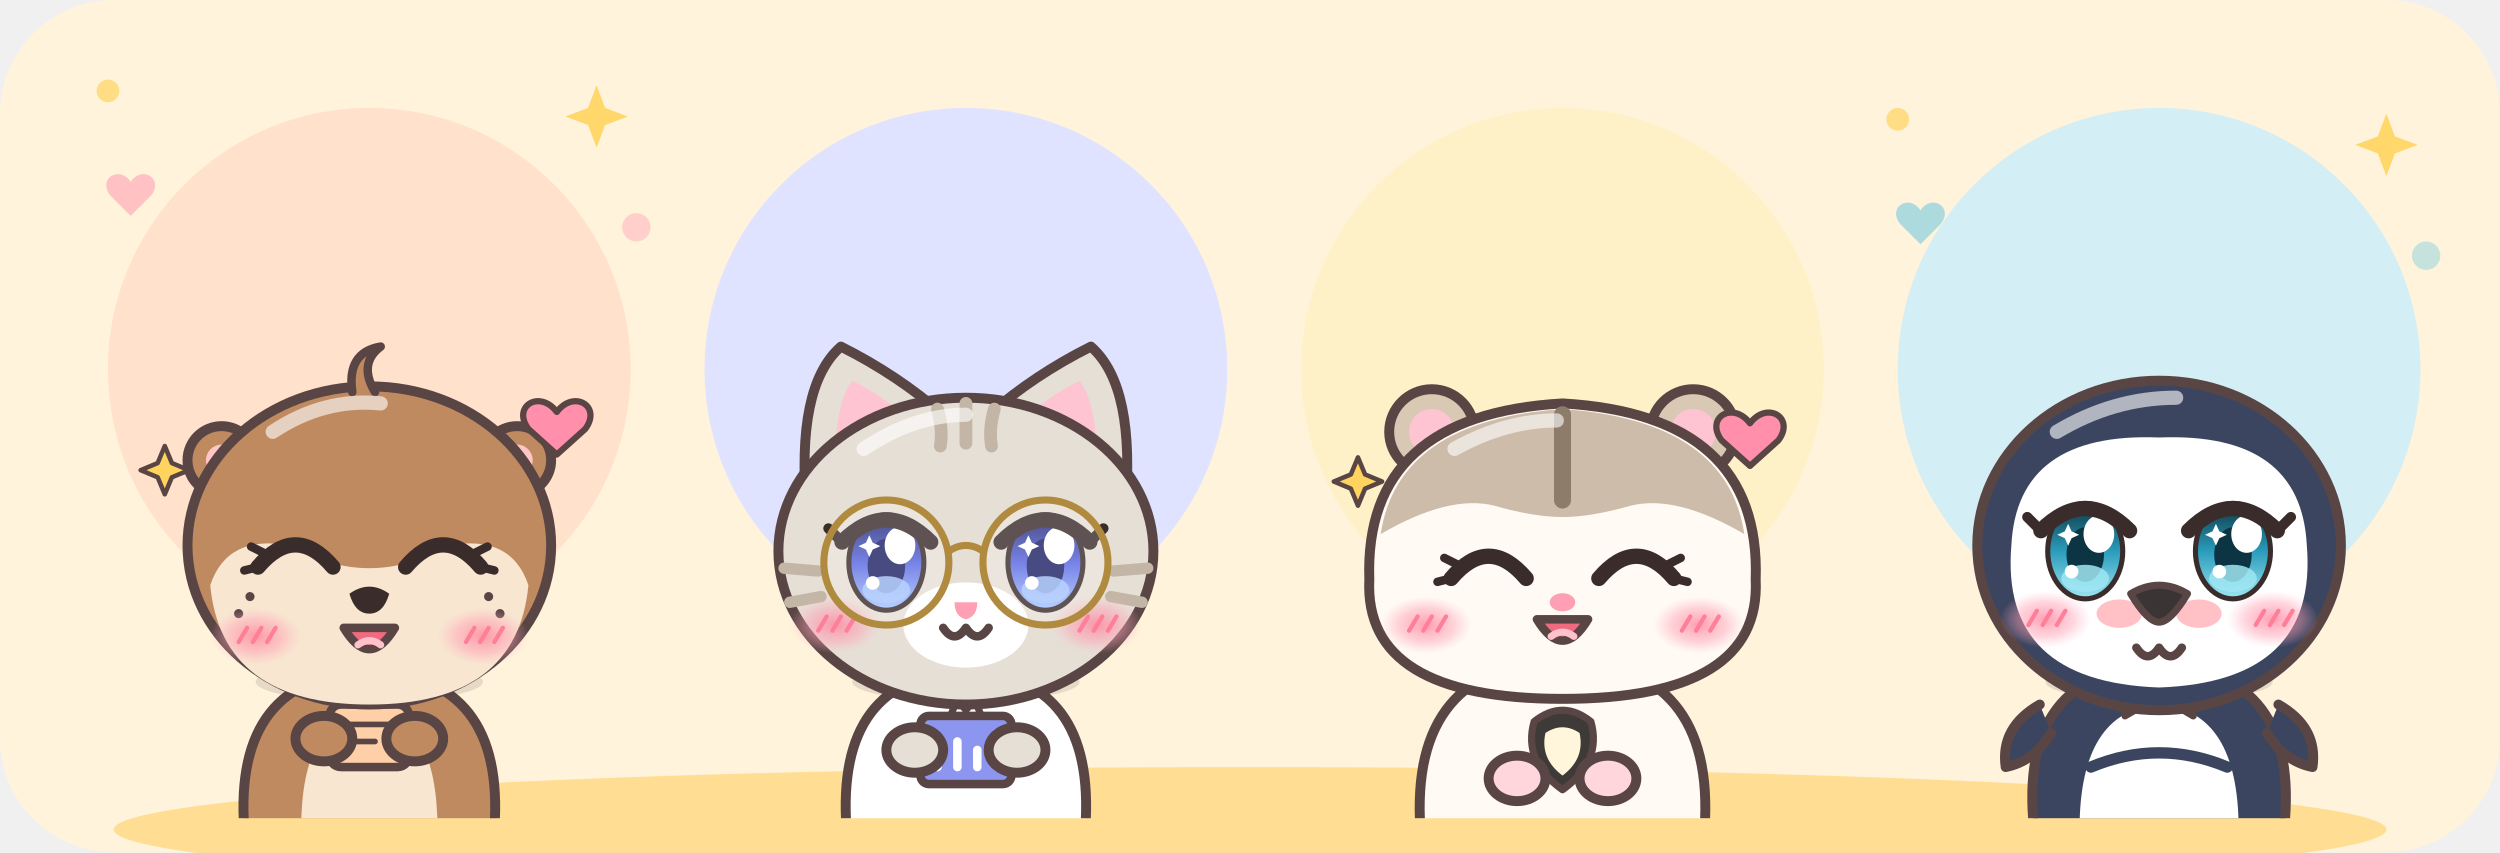
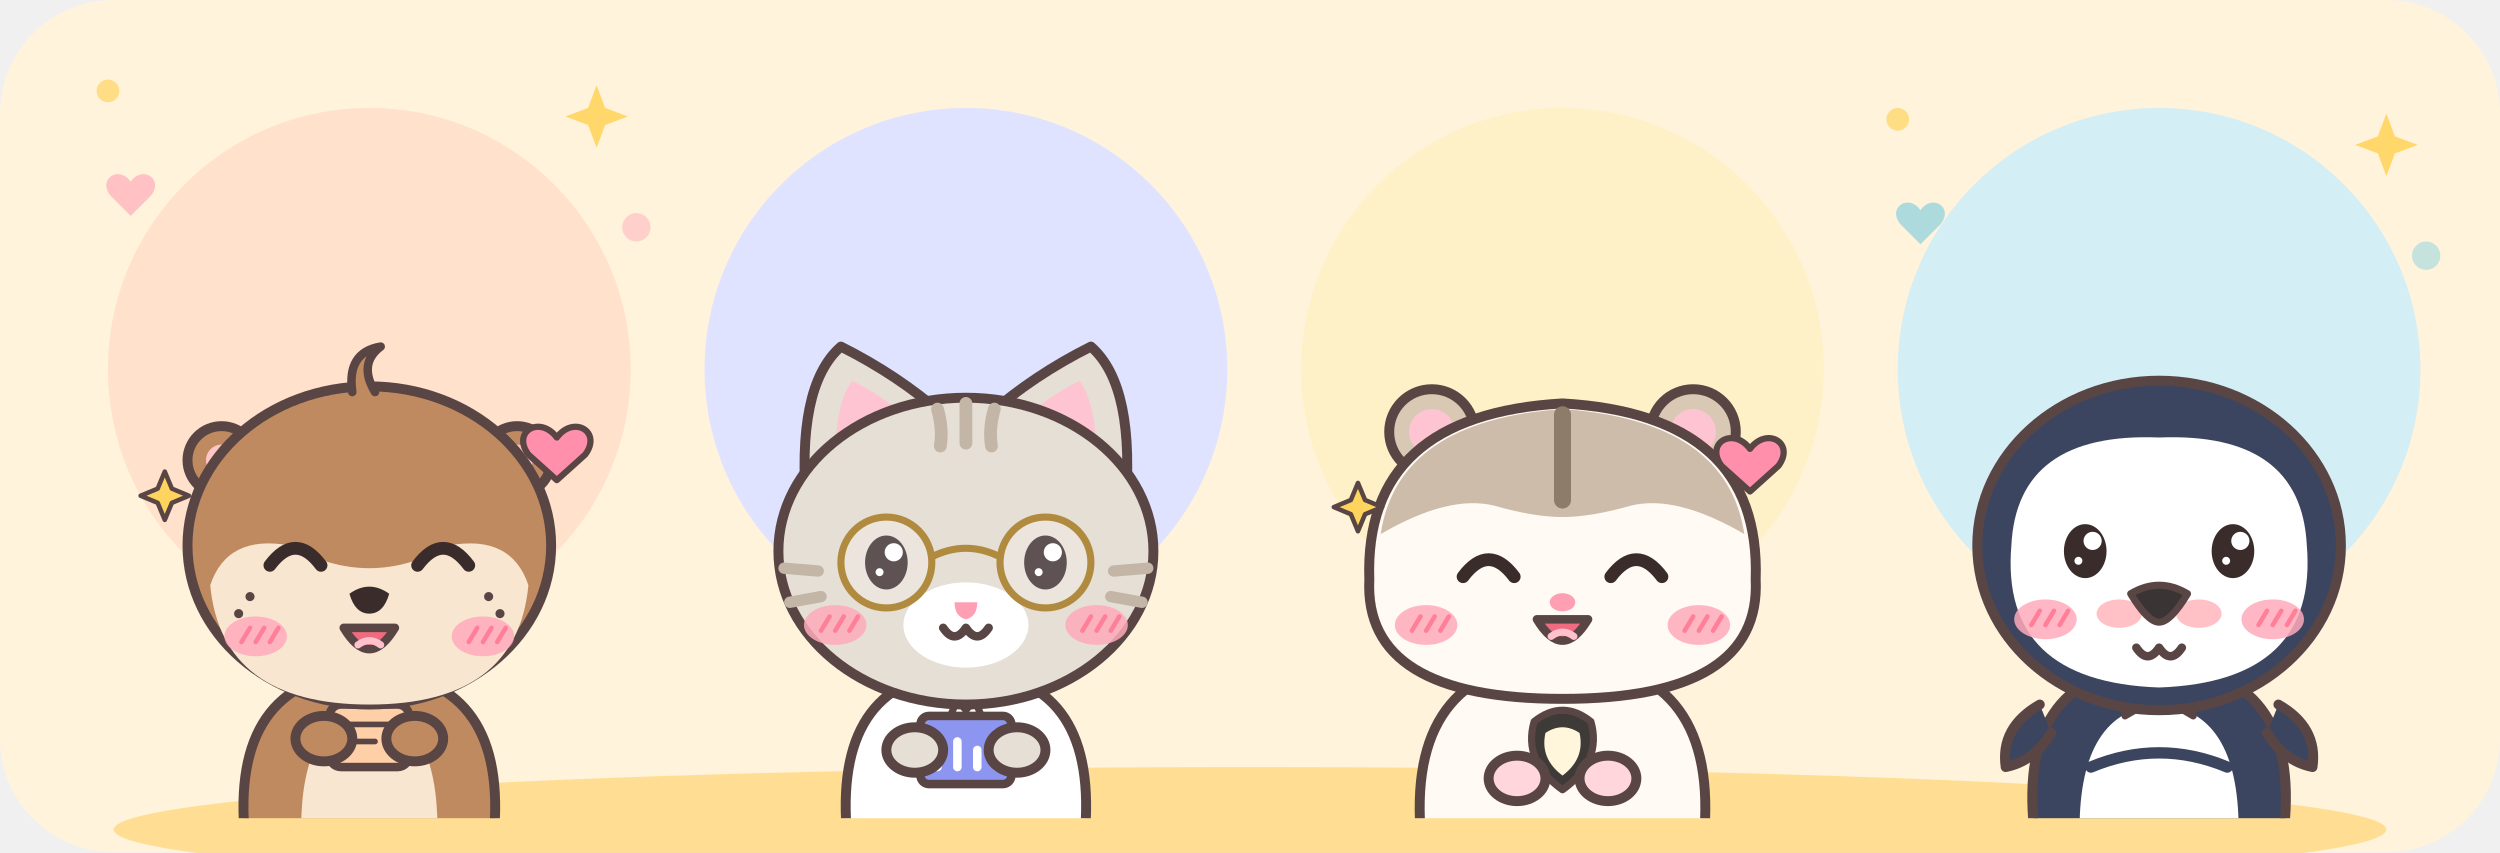
<svg xmlns="http://www.w3.org/2000/svg" viewBox="0 0 880 300" role="img" aria-label="RonToの4匹のキャラクター">
  <rect width="880" height="300" rx="40" fill="#fff3dc" />
  <ellipse cx="440" cy="292" rx="400" ry="22" fill="#ffc94a" opacity="0.5" />
  <g transform="translate(10 0)">
    <path d="M200 30 l3 8 8 3 -8 3 -3 8 -3 -8 -8 -3 8 -3z" fill="#ffd45e" opacity="0.9" />
    <path d="M36 64 c-4 -6 -12 -1 -7 5 l7 7 7 -7 c5 -6 -3 -11 -7 -5z" fill="#ff8fab" opacity="0.5" />
    <circle cx="214" cy="80" r="5" fill="#ff8fab" opacity="0.35" />
    <circle cx="28" cy="32" r="4" fill="#ffd45e" opacity="0.7" />
  </g>
  <g transform="translate(640 10)">
    <path d="M200 30 l3 8 8 3 -8 3 -3 8 -3 -8 -8 -3 8 -3z" fill="#ffd45e" opacity="0.9" />
    <path d="M36 64 c-4 -6 -12 -1 -7 5 l7 7 7 -7 c5 -6 -3 -11 -7 -5z" fill="#5cc3dd" opacity="0.5" />
    <circle cx="214" cy="80" r="5" fill="#5cc3dd" opacity="0.35" />
    <circle cx="28" cy="32" r="4" fill="#ffd45e" opacity="0.7" />
  </g>
  <circle cx="130" cy="130" r="92" fill="#ffe1cc" />
  <svg x="30" y="88" width="200" height="200" viewBox="0 0 200 200" overflow="hidden">
-     <defs>
-       <linearGradient id="otter-iris" x1="0" y1="0" x2="0" y2="1">
-         <stop offset="0" stop-color="#4a2412" />
-         <stop offset="0.5" stop-color="#c0642a" />
-         <stop offset="1" stop-color="#ffc27a" />
-       </linearGradient>
-       <radialGradient id="otter-blush">
-         <stop offset="0" stop-color="#ff7d9a" stop-opacity="0.75" />
-         <stop offset="0.6" stop-color="#ff9fb4" stop-opacity="0.45" />
-         <stop offset="1" stop-color="#ffb3c4" stop-opacity="0" />
-       </radialGradient>
-     </defs>
    <path d="M56 204 Q52 150 100 148 Q148 150 144 204 Z" fill="#c08a60" stroke="#5a4545" stroke-width="3.5" stroke-linejoin="round" stroke-linecap="round" />
    <path d="M76 204 Q76 164 100 162 Q124 164 124 204 Z" fill="#f8e6d0" />
    <rect x="86" y="160" width="28" height="22" rx="4" fill="#ffd0a8" stroke="#5a4545" stroke-width="3" stroke-linejoin="round" stroke-linecap="round" />
    <path d="M92 167 h16 M92 173 h10" stroke="#5a4545" stroke-width="2" stroke-linecap="round" />
    <ellipse cx="84" cy="172" rx="10" ry="8" fill="#c08a60" stroke="#5a4545" stroke-width="3.5" stroke-linejoin="round" stroke-linecap="round" />
    <ellipse cx="116" cy="172" rx="10" ry="8" fill="#c08a60" stroke="#5a4545" stroke-width="3.5" stroke-linejoin="round" stroke-linecap="round" />
-     <ellipse cx="100" cy="152" rx="40" ry="7" fill="#3b2c2c" opacity="0.13" />
    <circle cx="48" cy="74" r="12" fill="#c08a60" stroke="#5a4545" stroke-width="3.5" stroke-linejoin="round" stroke-linecap="round" />
    <circle cx="152" cy="74" r="12" fill="#c08a60" stroke="#5a4545" stroke-width="3.5" stroke-linejoin="round" stroke-linecap="round" />
    <circle cx="48" cy="74" r="5.5" fill="#ffc6c6" />
    <circle cx="152" cy="74" r="5.5" fill="#ffc6c6" />
    <ellipse cx="100" cy="104" rx="64" ry="56" fill="#c08a60" stroke="#5a4545" stroke-width="3.5" stroke-linejoin="round" stroke-linecap="round" />
    <path d="M44 118 Q48 160 100 160 Q152 160 156 118 Q150 100 128 104 Q114 112 100 112 Q86 112 72 104 Q50 100 44 118 Z" fill="#f8e6d0" />
    <path d="M94 50 q-2 -14 10 -16 q-8 6 -2 16" fill="#c08a60" stroke="#5a4545" stroke-width="3" stroke-linejoin="round" stroke-linecap="round" />
    <path d="M93 121 q7 -5 14 0 q-2 7 -7 7 q-5 0 -7 -7z" fill="#3b2c2c" />
    <circle cx="58" cy="122" r="1.6" fill="#5a4545" />
    <circle cx="54" cy="128" r="1.6" fill="#5a4545" />
    <circle cx="142" cy="122" r="1.6" fill="#5a4545" />
    <circle cx="146" cy="128" r="1.6" fill="#5a4545" />
-     <path d="M66 64 Q84 52 104 54" fill="none" stroke="#fff" stroke-opacity="0.6" stroke-width="5" stroke-linecap="round" />
-     <ellipse cx="60" cy="136" rx="16" ry="10" fill="url(#otter-blush)" />
-     <path d="M54 138 l3 -5 M59 138 l3 -5 M64 138 l3 -5" stroke="#ff7f99" stroke-width="1.5" stroke-linecap="round" />
-     <ellipse cx="140" cy="136" rx="16" ry="10" fill="url(#otter-blush)" />
-     <path d="M134 138 l3 -5 M139 138 l3 -5 M144 138 l3 -5" stroke="#ff7f99" stroke-width="1.5" stroke-linecap="round" />
-     <g transform="translate(74 108) scale(1.2) translate(-74 -108)">
-       <path d="M63 111 Q74 98 85 111" fill="none" stroke="#3b2c2c" stroke-width="4.5" stroke-linecap="round" stroke-linejoin="round" />
-       <path d="M63 111 l-4 1 M65 107 l-4 -2" fill="none" stroke="#3b2c2c" stroke-width="2.5" stroke-linecap="round" stroke-linejoin="round" />
-     </g>
-     <g transform="translate(126 108) scale(1.2) translate(-126 -108)">
-       <path d="M115 111 Q126 98 137 111" fill="none" stroke="#3b2c2c" stroke-width="4.5" stroke-linecap="round" stroke-linejoin="round" />
-       <path d="M137 111 l4 1 M135 107 l4 -2" fill="none" stroke="#3b2c2c" stroke-width="2.5" stroke-linecap="round" stroke-linejoin="round" />
-     </g>
+     <ellipse cx="60" cy="136" rx="11" ry="7" fill="#ffaabb" opacity="0.85" />
+     <path d="M55 138 l3 -5 M60 138 l3 -5 M65 138 l3 -5" stroke="#ff7f99" stroke-width="1.6" stroke-linecap="round" />
+     <ellipse cx="140" cy="136" rx="11" ry="7" fill="#ffaabb" opacity="0.85" />
+     <path d="M135 138 l3 -5 M140 138 l3 -5 M145 138 l3 -5" stroke="#ff7f99" stroke-width="1.6" stroke-linecap="round" />
+     <path d="M65 111 Q74 99 83 111" fill="none" stroke="#3b2c2c" stroke-width="4.5" stroke-linecap="round" stroke-linejoin="round" />
+     <path d="M117 111 Q126 99 135 111" fill="none" stroke="#3b2c2c" stroke-width="4.5" stroke-linecap="round" stroke-linejoin="round" />
    <path d="M91 133 Q100 148 109 133 Z" fill="#f06a80" stroke="#5a4545" stroke-width="3" stroke-linecap="round" stroke-linejoin="round" />
    <path d="M96 139 Q100 136 104 139" fill="none" stroke="#ffc2cc" stroke-width="2.5" stroke-linecap="round" />
-     <path d="M166 57 c-6 -8 -16 -2 -10 6 l10 9 10 -9 c6 -8 -4 -14 -10 -6z" fill="#ff8fab" stroke="#5a4545" stroke-width="2.2" stroke-linejoin="round" />
-     <path d="M28 69 l2.5 6 6 2.5 -6 2.5 -2.5 6 -2.5 -6 -6 -2.5 6 -2.5z" fill="#ffd45e" stroke="#5a4545" stroke-width="1.6" stroke-linejoin="round" />
+     <path d="M166 66 c-6 -8 -16 -2 -10 6 l10 9 10 -9 c6 -8 -4 -14 -10 -6z" fill="#ff8fab" stroke="#5a4545" stroke-width="2.2" stroke-linejoin="round" />
+     <path d="M28 78 l2.5 6 6 2.5 -6 2.5 -2.5 6 -2.5 -6 -6 -2.5 6 -2.5z" fill="#ffd45e" stroke="#5a4545" stroke-width="1.6" stroke-linejoin="round" />
  </svg>
  <circle cx="340" cy="130" r="92" fill="#dfe3ff" />
  <svg x="240" y="88" width="200" height="200" viewBox="0 0 200 200" overflow="hidden">
-     <defs>
-       <linearGradient id="munchkin-iris" x1="0" y1="0" x2="0" y2="1">
-         <stop offset="0" stop-color="#1e2366" />
-         <stop offset="0.5" stop-color="#5866e0" />
-         <stop offset="1" stop-color="#a9c8ff" />
-       </linearGradient>
-       <radialGradient id="munchkin-blush">
-         <stop offset="0" stop-color="#ff7d9a" stop-opacity="0.75" />
-         <stop offset="0.6" stop-color="#ff9fb4" stop-opacity="0.45" />
-         <stop offset="1" stop-color="#ffb3c4" stop-opacity="0" />
-       </radialGradient>
-     </defs>
    <path d="M58 204 Q54 150 100 148 Q146 150 142 204 Z" fill="#fff" stroke="#5a4545" stroke-width="3.5" stroke-linejoin="round" stroke-linecap="round" />
    <path d="M100 150 L90 176 M100 150 L110 176" stroke="#5a4545" stroke-width="2.5" stroke-linecap="round" />
    <path d="M92 152 L100 162 L108 152 Z" fill="#8c96f0" stroke="#5a4545" stroke-width="2.5" stroke-linejoin="round" stroke-linecap="round" />
    <rect x="84" y="164" width="32" height="24" rx="3" fill="#8c96f0" stroke="#5a4545" stroke-width="3" stroke-linejoin="round" stroke-linecap="round" />
    <path d="M90 182 v-5 M97 182 v-9 M104 182 v-6 M111 182 v-12" stroke="#fff" stroke-width="3" stroke-linecap="round" />
    <ellipse cx="82" cy="176" rx="10" ry="8" fill="#e6dfd6" stroke="#5a4545" stroke-width="3.5" stroke-linejoin="round" stroke-linecap="round" />
    <ellipse cx="118" cy="176" rx="10" ry="8" fill="#e6dfd6" stroke="#5a4545" stroke-width="3.5" stroke-linejoin="round" stroke-linecap="round" />
-     <ellipse cx="100" cy="152" rx="40" ry="7" fill="#3b2c2c" opacity="0.13" />
    <path d="M44 92 Q40 48 56 34 Q76 44 92 58 Z" fill="#e6dfd6" stroke="#5a4545" stroke-width="3.5" stroke-linejoin="round" stroke-linecap="round" />
    <path d="M156 92 Q160 48 144 34 Q124 44 108 58 Z" fill="#e6dfd6" stroke="#5a4545" stroke-width="3.5" stroke-linejoin="round" stroke-linecap="round" />
    <path d="M54 74 Q54 54 60 46 Q72 52 80 60 Z M146 74 Q146 54 140 46 Q128 52 120 60 Z" fill="#ffc4d2" />
    <ellipse cx="100" cy="106" rx="66" ry="54" fill="#e6dfd6" stroke="#5a4545" stroke-width="3.5" stroke-linejoin="round" stroke-linecap="round" />
    <path d="M90 56 q2 7 1 13 M100 54 v14 M110 56 q-2 7 -1 13" stroke="#c4b6a6" stroke-width="4.5" stroke-linecap="round" fill="none" />
    <path d="M36 112 l12 1 M38 124 l11 -2 M164 112 l-12 1 M162 124 l-11 -2" stroke="#c4b6a6" stroke-width="4" stroke-linecap="round" />
    <ellipse cx="100" cy="132" rx="22" ry="15" fill="#fff" />
    <path d="M96 124 h8 q0 5 -4 6 q-4 -1 -4 -6z" fill="#ff9fb4" />
-     <path d="M64 70 Q82 58 100 58" fill="none" stroke="#fff" stroke-opacity="0.6" stroke-width="5" stroke-linecap="round" />
-     <ellipse cx="54" cy="132" rx="16" ry="10" fill="url(#munchkin-blush)" />
-     <path d="M48 134 l3 -5 M53 134 l3 -5 M58 134 l3 -5" stroke="#ff7f99" stroke-width="1.5" stroke-linecap="round" />
-     <ellipse cx="146" cy="132" rx="16" ry="10" fill="url(#munchkin-blush)" />
-     <path d="M140 134 l3 -5 M145 134 l3 -5 M150 134 l3 -5" stroke="#ff7f99" stroke-width="1.5" stroke-linecap="round" />
-     <g transform="translate(72 110) scale(1.2) translate(-72 -110)">
-       <ellipse cx="72" cy="110" rx="11" ry="14" fill="url(#munchkin-iris)" stroke="#3b2c2c" stroke-width="1.5" />
-       <ellipse cx="72" cy="111" rx="5.5" ry="8" fill="#1e2366" />
-       <ellipse cx="72" cy="118" rx="7" ry="4" fill="#a9c8ff" opacity="0.85" />
-       <ellipse cx="76" cy="105" rx="4.5" ry="5.5" fill="#fff" />
-       <circle cx="68" cy="116" r="2" fill="#fff" />
-       <path d="M67 102 l1 2.2 2.2 1 -2.2 1 -1 2.2 -1 -2.2 -2.2 -1 2.2 -1z" fill="#fff" />
-       <path d="M59 104 Q72 91 85 104" fill="none" stroke="#3b2c2c" stroke-width="4.5" stroke-linecap="round" stroke-linejoin="round" />
-       <path d="M59 104 l-4 -4" fill="none" stroke="#3b2c2c" stroke-width="3" stroke-linecap="round" stroke-linejoin="round" />
-     </g>
-     <g transform="translate(128 110) scale(1.2) translate(-128 -110)">
-       <ellipse cx="128" cy="110" rx="11" ry="14" fill="url(#munchkin-iris)" stroke="#3b2c2c" stroke-width="1.5" />
-       <ellipse cx="128" cy="111" rx="5.5" ry="8" fill="#1e2366" />
-       <ellipse cx="128" cy="118" rx="7" ry="4" fill="#a9c8ff" opacity="0.85" />
-       <ellipse cx="132" cy="105" rx="4.5" ry="5.5" fill="#fff" />
-       <circle cx="124" cy="116" r="2" fill="#fff" />
-       <path d="M123 102 l1 2.2 2.2 1 -2.2 1 -1 2.2 -1 -2.2 -2.2 -1 2.2 -1z" fill="#fff" />
-       <path d="M115 104 Q128 91 141 104" fill="none" stroke="#3b2c2c" stroke-width="4.5" stroke-linecap="round" stroke-linejoin="round" />
-       <path d="M141 104 l4 -4" fill="none" stroke="#3b2c2c" stroke-width="3" stroke-linecap="round" stroke-linejoin="round" />
-     </g>
+     <ellipse cx="54" cy="132" rx="11" ry="7" fill="#ffaabb" opacity="0.85" />
+     <path d="M49 134 l3 -5 M54 134 l3 -5 M59 134 l3 -5" stroke="#ff7f99" stroke-width="1.6" stroke-linecap="round" />
+     <ellipse cx="146" cy="132" rx="11" ry="7" fill="#ffaabb" opacity="0.85" />
+     <path d="M141 134 l3 -5 M146 134 l3 -5 M151 134 l3 -5" stroke="#ff7f99" stroke-width="1.6" stroke-linecap="round" />
+     <ellipse cx="72" cy="110" rx="7.5" ry="9.5" fill="#3b2c2c" />
+     <circle cx="74.6" cy="106.4" r="3.2" fill="#fff" />
+     <circle cx="69.6" cy="113.4" r="1.4" fill="#fff" />
+     <ellipse cx="128" cy="110" rx="7.5" ry="9.5" fill="#3b2c2c" />
+     <circle cx="130.6" cy="106.4" r="3.2" fill="#fff" />
+     <circle cx="125.6" cy="113.4" r="1.4" fill="#fff" />
    <path d="M92 133 Q96 139 100 133 Q104 139 108 133" fill="none" stroke="#5a4545" stroke-width="3" stroke-linecap="round" stroke-linejoin="round" />
-     <circle cx="72" cy="110" r="22" fill="#fff" fill-opacity="0.18" stroke="#b08a3e" stroke-width="2.5" />
-     <circle cx="128" cy="110" r="22" fill="#fff" fill-opacity="0.18" stroke="#b08a3e" stroke-width="2.5" />
-     <path d="M94 106 Q100 102 106 106" fill="none" stroke="#b08a3e" stroke-width="2.5" stroke-linecap="round" />
+     <circle cx="72" cy="110" r="16" fill="#fff" fill-opacity="0.18" stroke="#b08a3e" stroke-width="2.5" />
+     <circle cx="128" cy="110" r="16" fill="#fff" fill-opacity="0.18" stroke="#b08a3e" stroke-width="2.5" />
+     <path d="M88 108 Q100 102 112 108" fill="none" stroke="#b08a3e" stroke-width="2.5" stroke-linecap="round" />
  </svg>
  <circle cx="550" cy="130" r="92" fill="#fff1c7" />
  <svg x="450" y="88" width="200" height="200" viewBox="0 0 200 200" overflow="hidden">
-     <defs>
-       <linearGradient id="hamster-iris" x1="0" y1="0" x2="0" y2="1">
-         <stop offset="0" stop-color="#4a1e2a" />
-         <stop offset="0.5" stop-color="#b8506a" />
-         <stop offset="1" stop-color="#ffb0c0" />
-       </linearGradient>
-       <radialGradient id="hamster-blush">
-         <stop offset="0" stop-color="#ff7d9a" stop-opacity="0.75" />
-         <stop offset="0.6" stop-color="#ff9fb4" stop-opacity="0.45" />
-         <stop offset="1" stop-color="#ffb3c4" stop-opacity="0" />
-       </radialGradient>
-     </defs>
    <path d="M50 204 Q46 146 100 144 Q154 146 150 204 Z" fill="#fffaf3" stroke="#5a4545" stroke-width="3.5" stroke-linejoin="round" stroke-linecap="round" />
    <g transform="translate(0 16)">
      <path d="M90 150 q10 -8 20 0 q4 14 -10 24 q-14 -10 -10 -24z" fill="#3d3a38" stroke="#5a4545" stroke-width="2.5" stroke-linejoin="round" stroke-linecap="round" />
      <path d="M94 154 q6 -4 12 0 q2 9 -6 15 q-8 -6 -6 -15z" fill="#fff6dc" />
    </g>
    <ellipse cx="84" cy="186" rx="10" ry="8" fill="#ffd6dc" stroke="#5a4545" stroke-width="3.5" stroke-linejoin="round" stroke-linecap="round" />
    <ellipse cx="116" cy="186" rx="10" ry="8" fill="#ffd6dc" stroke="#5a4545" stroke-width="3.5" stroke-linejoin="round" stroke-linecap="round" />
-     <ellipse cx="100" cy="152" rx="40" ry="7" fill="#3b2c2c" opacity="0.13" />
    <circle cx="54" cy="64" r="15" fill="#d9c8b4" stroke="#5a4545" stroke-width="3.5" stroke-linejoin="round" stroke-linecap="round" />
    <circle cx="146" cy="64" r="15" fill="#d9c8b4" stroke="#5a4545" stroke-width="3.5" stroke-linejoin="round" stroke-linecap="round" />
    <circle cx="54" cy="64" r="8" fill="#ffc4d2" />
    <circle cx="146" cy="64" r="8" fill="#ffc4d2" />
    <path d="M32 116 Q30 58 100 54 Q170 58 168 116 Q170 158 100 158 Q30 158 32 116 Z" fill="#fffaf3" stroke="#5a4545" stroke-width="3.5" stroke-linejoin="round" stroke-linecap="round" />
    <path d="M36 100 Q42 60 100 56 Q158 60 164 100 Q140 86 124 90 Q110 94 100 94 Q90 94 76 90 Q60 86 36 100 Z" fill="#cdbcaa" />
    <path d="M100 58 V88" stroke="#8e7c6a" stroke-width="6" stroke-linecap="round" />
    <ellipse cx="100" cy="124" rx="4.5" ry="3.2" fill="#ff9fb4" />
-     <path d="M62 70 Q80 60 98 60" fill="none" stroke="#fff" stroke-opacity="0.6" stroke-width="5" stroke-linecap="round" />
-     <ellipse cx="52" cy="132" rx="16" ry="10" fill="url(#hamster-blush)" />
-     <path d="M46 134 l3 -5 M51 134 l3 -5 M56 134 l3 -5" stroke="#ff7f99" stroke-width="1.5" stroke-linecap="round" />
-     <ellipse cx="148" cy="132" rx="16" ry="10" fill="url(#hamster-blush)" />
-     <path d="M142 134 l3 -5 M147 134 l3 -5 M152 134 l3 -5" stroke="#ff7f99" stroke-width="1.5" stroke-linecap="round" />
-     <g transform="translate(74 112) scale(1.2) translate(-74 -112)">
-       <path d="M63 115 Q74 102 85 115" fill="none" stroke="#3b2c2c" stroke-width="4.5" stroke-linecap="round" stroke-linejoin="round" />
-       <path d="M63 115 l-4 1 M65 111 l-4 -2" fill="none" stroke="#3b2c2c" stroke-width="2.5" stroke-linecap="round" stroke-linejoin="round" />
-     </g>
-     <g transform="translate(126 112) scale(1.2) translate(-126 -112)">
-       <path d="M115 115 Q126 102 137 115" fill="none" stroke="#3b2c2c" stroke-width="4.5" stroke-linecap="round" stroke-linejoin="round" />
-       <path d="M137 115 l4 1 M135 111 l4 -2" fill="none" stroke="#3b2c2c" stroke-width="2.5" stroke-linecap="round" stroke-linejoin="round" />
-     </g>
+     <ellipse cx="52" cy="132" rx="11" ry="7" fill="#ffaabb" opacity="0.85" />
+     <path d="M47 134 l3 -5 M52 134 l3 -5 M57 134 l3 -5" stroke="#ff7f99" stroke-width="1.6" stroke-linecap="round" />
+     <ellipse cx="148" cy="132" rx="11" ry="7" fill="#ffaabb" opacity="0.85" />
+     <path d="M143 134 l3 -5 M148 134 l3 -5 M153 134 l3 -5" stroke="#ff7f99" stroke-width="1.6" stroke-linecap="round" />
+     <path d="M65 115 Q74 103 83 115" fill="none" stroke="#3b2c2c" stroke-width="4.5" stroke-linecap="round" stroke-linejoin="round" />
+     <path d="M117 115 Q126 103 135 115" fill="none" stroke="#3b2c2c" stroke-width="4.5" stroke-linecap="round" stroke-linejoin="round" />
    <path d="M91 130 Q100 145 109 130 Z" fill="#f06a80" stroke="#5a4545" stroke-width="3" stroke-linecap="round" stroke-linejoin="round" />
    <path d="M96 136 Q100 133 104 136" fill="none" stroke="#ffc2cc" stroke-width="2.5" stroke-linecap="round" />
-     <path d="M166 61 c-6 -8 -16 -2 -10 6 l10 9 10 -9 c6 -8 -4 -14 -10 -6z" fill="#ff8fab" stroke="#5a4545" stroke-width="2.2" stroke-linejoin="round" />
-     <path d="M28 73 l2.5 6 6 2.5 -6 2.5 -2.5 6 -2.5 -6 -6 -2.5 6 -2.5z" fill="#ffd45e" stroke="#5a4545" stroke-width="1.6" stroke-linejoin="round" />
+     <path d="M166 70 c-6 -8 -16 -2 -10 6 l10 9 10 -9 c6 -8 -4 -14 -10 -6z" fill="#ff8fab" stroke="#5a4545" stroke-width="2.2" stroke-linejoin="round" />
+     <path d="M28 82 l2.5 6 6 2.5 -6 2.5 -2.5 6 -2.5 -6 -6 -2.5 6 -2.5z" fill="#ffd45e" stroke="#5a4545" stroke-width="1.6" stroke-linejoin="round" />
  </svg>
  <circle cx="760" cy="130" r="92" fill="#d4eef5" />
  <svg x="660" y="88" width="200" height="200" viewBox="0 0 200 200" overflow="hidden">
-     <defs>
-       <linearGradient id="penguin-iris" x1="0" y1="0" x2="0" y2="1">
-         <stop offset="0" stop-color="#0d3442" />
-         <stop offset="0.5" stop-color="#2a9cbb" />
-         <stop offset="1" stop-color="#9fe6f2" />
-       </linearGradient>
-       <radialGradient id="penguin-blush">
-         <stop offset="0" stop-color="#ff7d9a" stop-opacity="0.75" />
-         <stop offset="0.6" stop-color="#ff9fb4" stop-opacity="0.45" />
-         <stop offset="1" stop-color="#ffb3c4" stop-opacity="0" />
-       </radialGradient>
-     </defs>
    <path d="M56 204 Q50 148 100 146 Q150 148 144 204 Z" fill="#3c4560" stroke="#5a4545" stroke-width="3.5" stroke-linejoin="round" stroke-linecap="round" />
    <path d="M72 204 Q72 162 100 160 Q128 162 128 204 Z" fill="#fff" />
    <path d="M76 182 Q100 172 124 182" fill="none" stroke="#3c4560" stroke-width="4" stroke-linecap="round" />
    <path d="M88 150 L100 157 L88 164 Z M112 150 L100 157 L112 164 Z" fill="#5cc3dd" stroke="#5a4545" stroke-width="2.5" stroke-linejoin="round" stroke-linecap="round" />
    <circle cx="100" cy="157" r="3.5" fill="#5cc3dd" stroke="#5a4545" stroke-width="2.5" stroke-linejoin="round" stroke-linecap="round" />
    <path d="M58 160 q-14 8 -12 22 q10 -2 16 -12" fill="#3c4560" stroke="#5a4545" stroke-width="3.5" stroke-linejoin="round" stroke-linecap="round" />
    <path d="M142 160 q14 8 12 22 q-10 -2 -16 -12" fill="#3c4560" stroke="#5a4545" stroke-width="3.5" stroke-linejoin="round" stroke-linecap="round" />
-     <ellipse cx="100" cy="152" rx="40" ry="7" fill="#3b2c2c" opacity="0.13" />
    <ellipse cx="100" cy="104" rx="64" ry="58" fill="#3c4560" stroke="#5a4545" stroke-width="3.5" stroke-linejoin="round" stroke-linecap="round" />
    <path d="M48 104 Q50 64 100 66 Q150 64 152 104 Q156 152 100 154 Q44 152 48 104 Z" fill="#fff" />
    <ellipse cx="86" cy="128" rx="8" ry="5" fill="#ffc0c6" />
    <ellipse cx="114" cy="128" rx="8" ry="5" fill="#ffc0c6" />
    <path d="M90 121 Q100 115 110 121 Q104 131 100 131 Q96 131 90 121 Z" fill="#3b3434" stroke="#5a4545" stroke-width="2.5" stroke-linejoin="round" stroke-linecap="round" />
-     <path d="M64 64 Q84 52 106 52" fill="none" stroke="#fff" stroke-opacity="0.6" stroke-width="5" stroke-linecap="round" />
-     <ellipse cx="60" cy="130" rx="16" ry="10" fill="url(#penguin-blush)" />
-     <path d="M54 132 l3 -5 M59 132 l3 -5 M64 132 l3 -5" stroke="#ff7f99" stroke-width="1.5" stroke-linecap="round" />
-     <ellipse cx="140" cy="130" rx="16" ry="10" fill="url(#penguin-blush)" />
-     <path d="M134 132 l3 -5 M139 132 l3 -5 M144 132 l3 -5" stroke="#ff7f99" stroke-width="1.5" stroke-linecap="round" />
-     <g transform="translate(74 106) scale(1.2) translate(-74 -106)">
-       <ellipse cx="74" cy="106" rx="11" ry="14" fill="url(#penguin-iris)" stroke="#3b2c2c" stroke-width="1.5" />
-       <ellipse cx="74" cy="107" rx="5.5" ry="8" fill="#0d3442" />
-       <ellipse cx="74" cy="114" rx="7" ry="4" fill="#9fe6f2" opacity="0.85" />
-       <ellipse cx="78" cy="101" rx="4.5" ry="5.5" fill="#fff" />
-       <circle cx="70" cy="112" r="2" fill="#fff" />
-       <path d="M69 98 l1 2.2 2.2 1 -2.2 1 -1 2.2 -1 -2.2 -2.2 -1 2.2 -1z" fill="#fff" />
-       <path d="M61 100 Q74 87 87 100" fill="none" stroke="#3b2c2c" stroke-width="4.5" stroke-linecap="round" stroke-linejoin="round" />
-       <path d="M61 100 l-4 -4" fill="none" stroke="#3b2c2c" stroke-width="3" stroke-linecap="round" stroke-linejoin="round" />
-     </g>
-     <g transform="translate(126 106) scale(1.2) translate(-126 -106)">
-       <ellipse cx="126" cy="106" rx="11" ry="14" fill="url(#penguin-iris)" stroke="#3b2c2c" stroke-width="1.5" />
-       <ellipse cx="126" cy="107" rx="5.5" ry="8" fill="#0d3442" />
-       <ellipse cx="126" cy="114" rx="7" ry="4" fill="#9fe6f2" opacity="0.85" />
-       <ellipse cx="130" cy="101" rx="4.5" ry="5.5" fill="#fff" />
-       <circle cx="122" cy="112" r="2" fill="#fff" />
-       <path d="M121 98 l1 2.2 2.2 1 -2.2 1 -1 2.2 -1 -2.2 -2.2 -1 2.2 -1z" fill="#fff" />
-       <path d="M113 100 Q126 87 139 100" fill="none" stroke="#3b2c2c" stroke-width="4.5" stroke-linecap="round" stroke-linejoin="round" />
-       <path d="M139 100 l4 -4" fill="none" stroke="#3b2c2c" stroke-width="3" stroke-linecap="round" stroke-linejoin="round" />
-     </g>
+     <ellipse cx="60" cy="130" rx="11" ry="7" fill="#ffaabb" opacity="0.85" />
+     <path d="M55 132 l3 -5 M60 132 l3 -5 M65 132 l3 -5" stroke="#ff7f99" stroke-width="1.6" stroke-linecap="round" />
+     <ellipse cx="140" cy="130" rx="11" ry="7" fill="#ffaabb" opacity="0.85" />
+     <path d="M135 132 l3 -5 M140 132 l3 -5 M145 132 l3 -5" stroke="#ff7f99" stroke-width="1.6" stroke-linecap="round" />
+     <ellipse cx="74" cy="106" rx="7.5" ry="9.5" fill="#3b2c2c" />
+     <circle cx="76.6" cy="102.4" r="3.2" fill="#fff" />
+     <circle cx="71.6" cy="109.4" r="1.4" fill="#fff" />
+     <ellipse cx="126" cy="106" rx="7.5" ry="9.5" fill="#3b2c2c" />
+     <circle cx="128.6" cy="102.4" r="3.2" fill="#fff" />
+     <circle cx="123.6" cy="109.4" r="1.4" fill="#fff" />
    <path d="M92 140 Q96 146 100 140 Q104 146 108 140" fill="none" stroke="#5a4545" stroke-width="3" stroke-linecap="round" stroke-linejoin="round" />
  </svg>
</svg>
